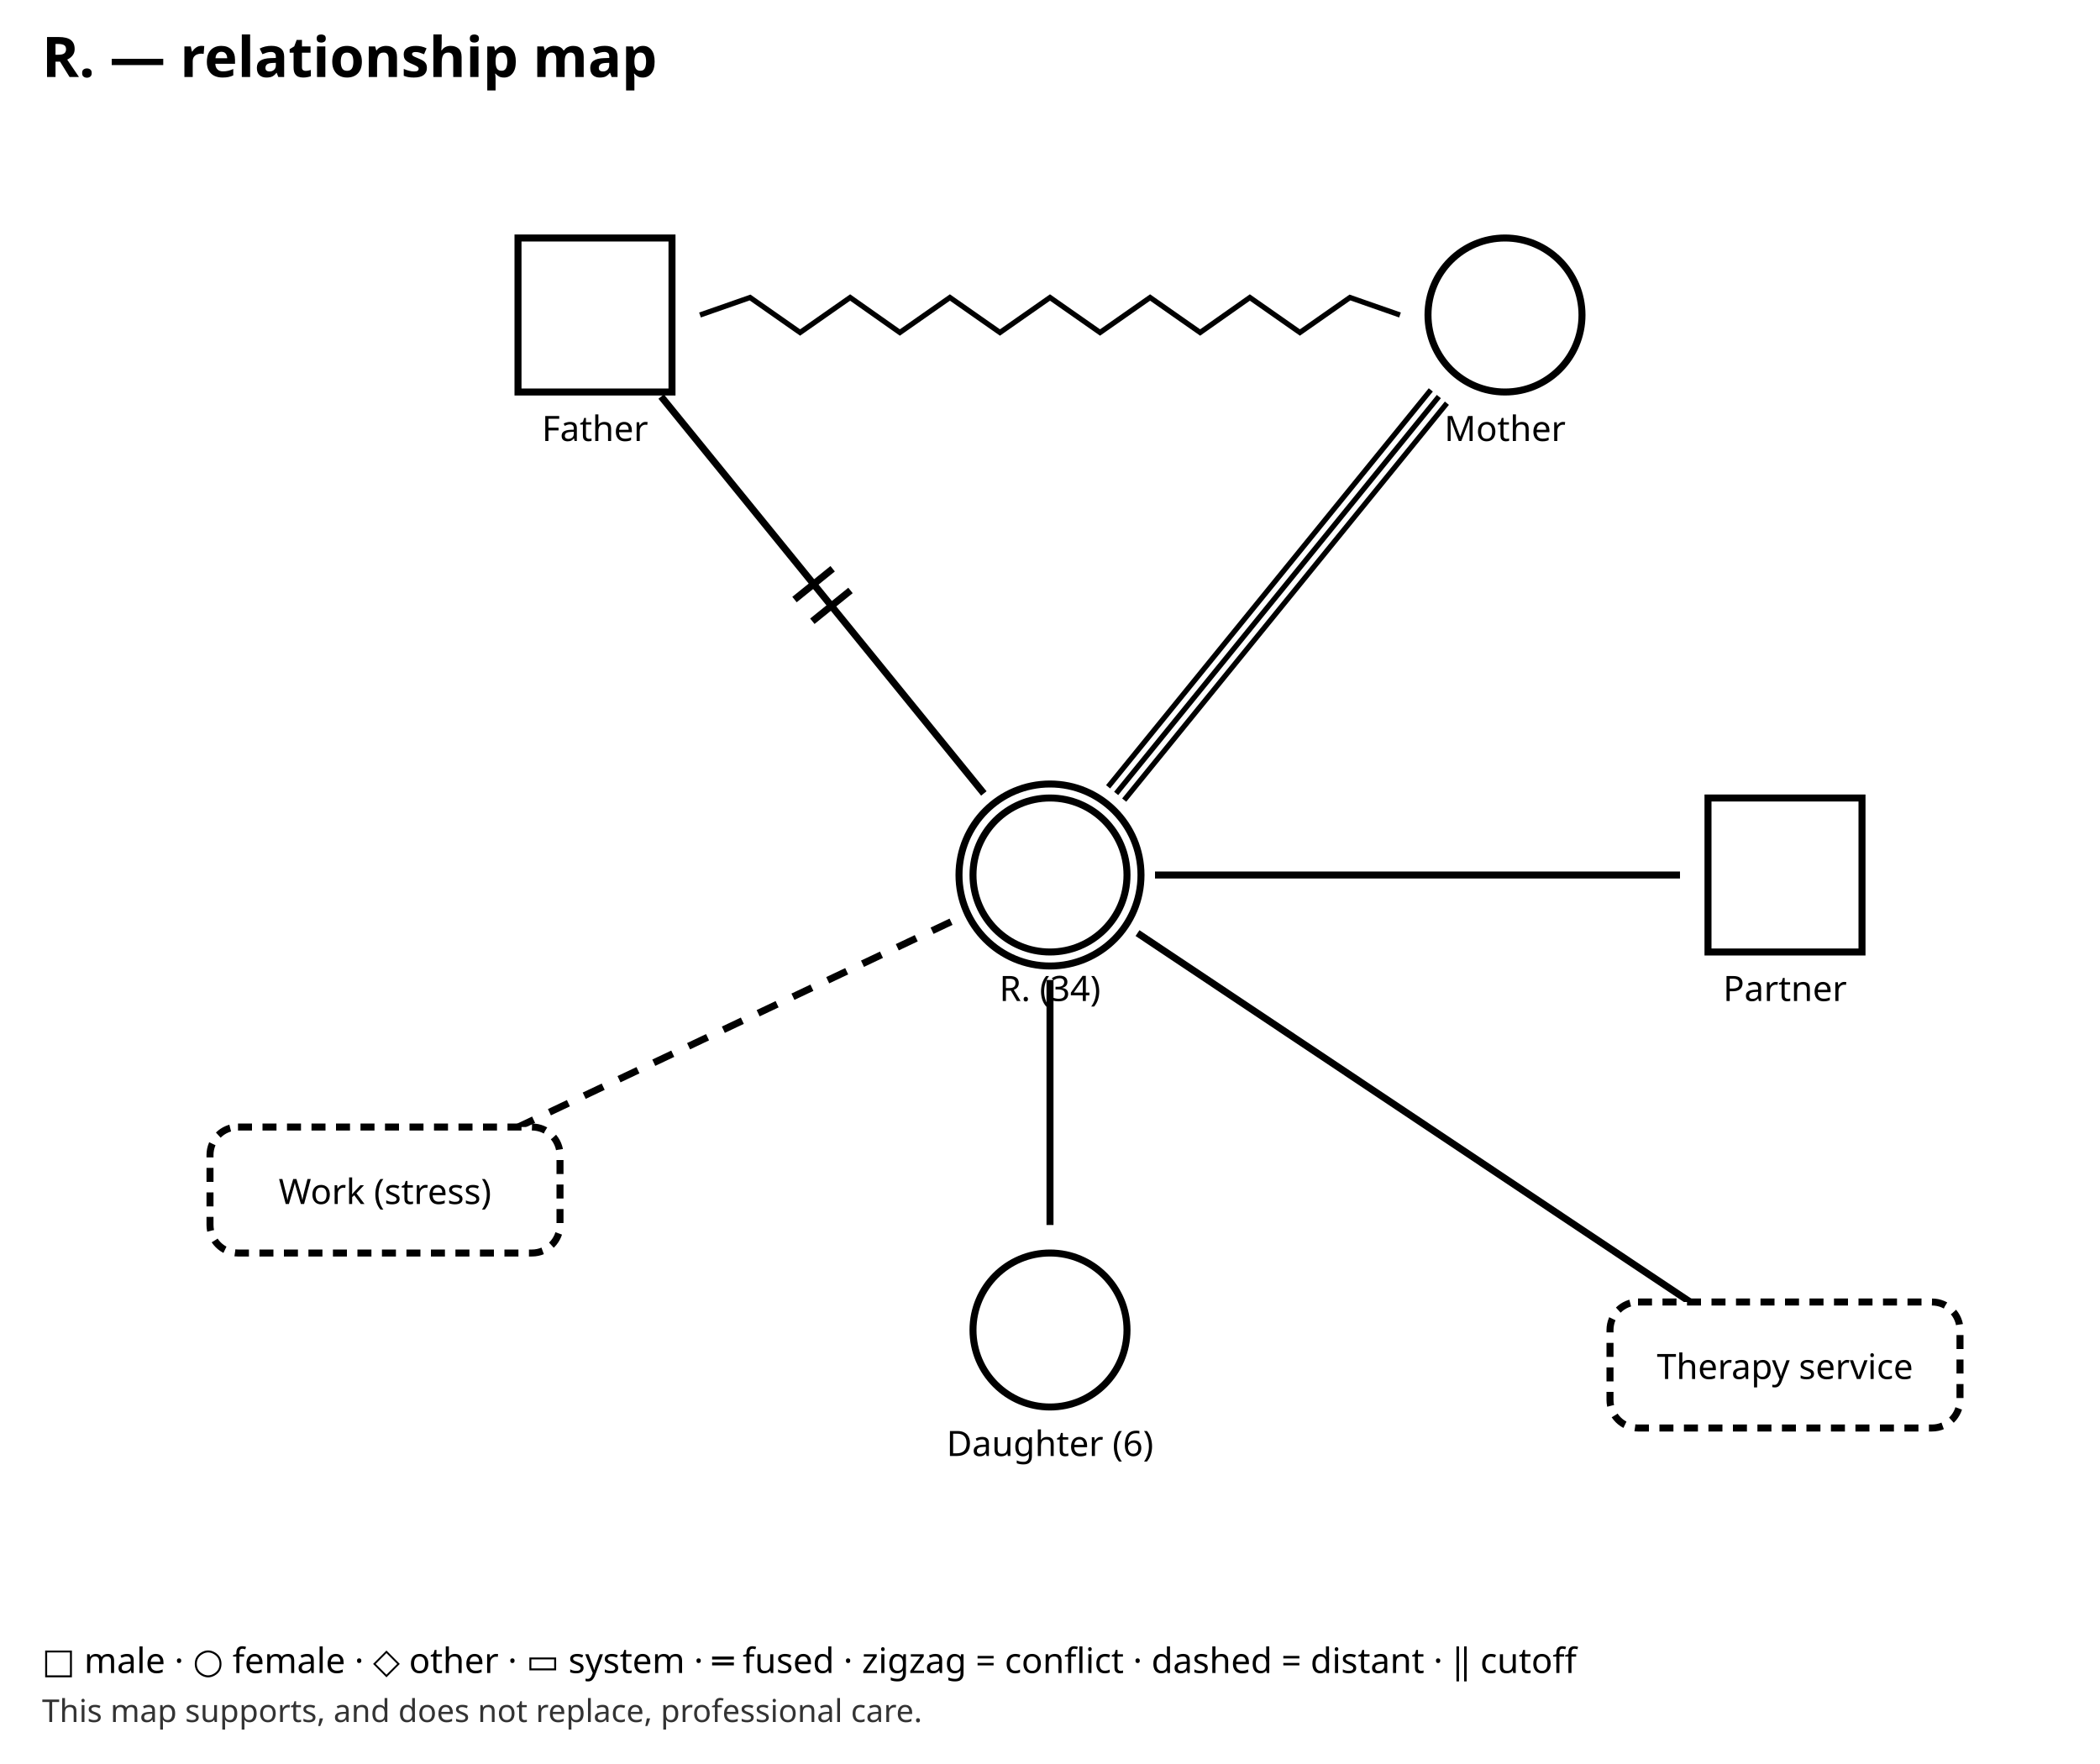
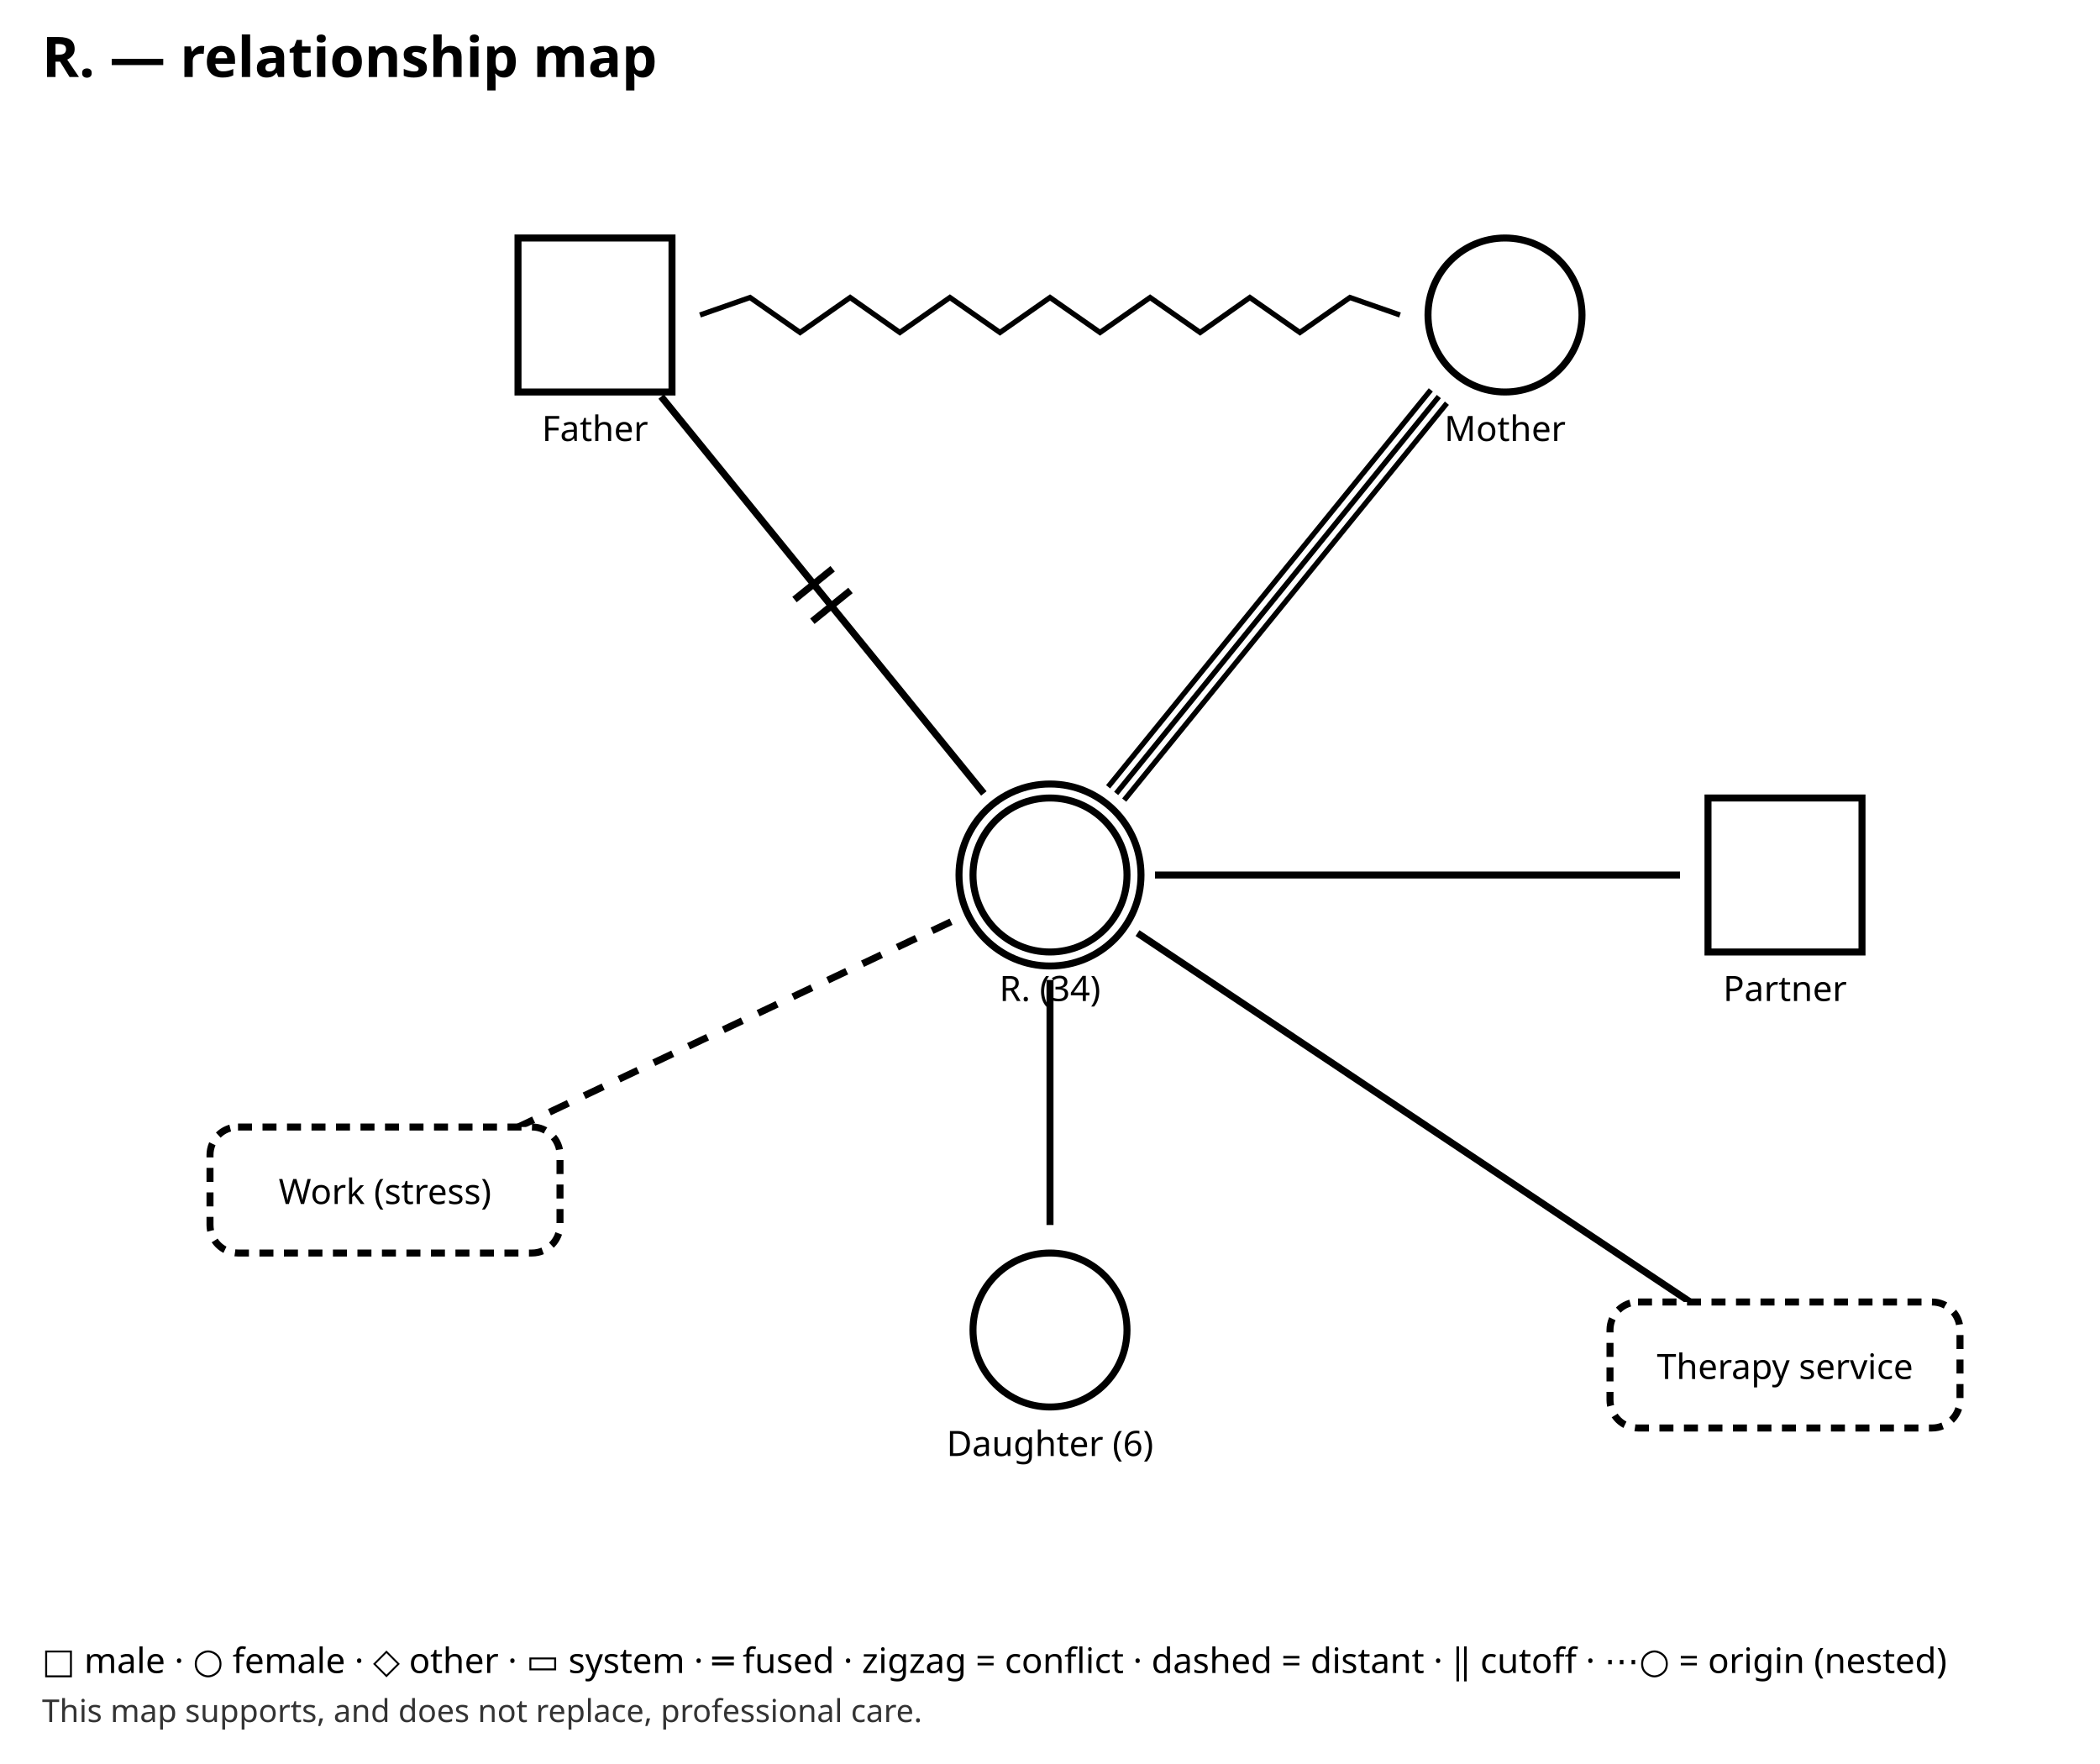
<svg xmlns="http://www.w3.org/2000/svg" viewBox="0 0 600 504" role="img" aria-label="Relational field: R. — relationship map. People &amp; systems: Father, Mother, R. (34), Partner, Daughter (6), Work (stress), Therapy service. Relationships: Father (conflict) Mother; R. (34) (cutoff) Father; R. (34) (fused) Mother; R. (34) (close) Partner; R. (34) (close) Daughter (6); Work (stress) (distant) R. (34); Therapy service (close) R. (34).">
  <rect x="0" y="0" width="600" height="504" fill="#fff" />
  <text x="12" y="22" font-family="sans-serif" font-size="16" font-weight="700">R. — relationship map</text>
  <path d="M 200,90 L 214.3,85 L 228.6,95 L 242.9,85 L 257.1,95 L 271.4,85 L 285.7,95 L 300,85 L 314.3,95 L 328.6,85 L 342.9,95 L 357.1,85 L 371.4,95 L 385.7,85 L 400,90" fill="none" stroke="#000" stroke-width="1.5" />
  <line x1="281.1" y1="226.7" x2="188.9" y2="113.3" stroke="#000" stroke-width="2" />
  <line x1="232.1" y1="177.5" x2="243" y2="168.7" stroke="#000" stroke-width="2" />
  <line x1="227" y1="171.3" x2="237.9" y2="162.5" stroke="#000" stroke-width="2" />
  <line x1="316.6" y1="224.8" x2="408.8" y2="111.4" stroke="#000" stroke-width="1.5" />
  <line x1="318.9" y1="226.7" x2="411.1" y2="113.3" stroke="#000" stroke-width="1.5" />
  <line x1="321.2" y1="228.6" x2="413.4" y2="115.2" stroke="#000" stroke-width="1.5" />
  <line x1="330" y1="250" x2="480" y2="250" stroke="#000" stroke-width="2" />
  <line x1="300" y1="280" x2="300" y2="350" stroke="#000" stroke-width="2" />
  <line x1="137.1" y1="327.2" x2="272.9" y2="262.8" stroke="#000" stroke-width="2" stroke-dasharray="6 5" />
  <line x1="485" y1="373.4" x2="325" y2="266.6" stroke="#000" stroke-width="2" />
  <rect x="148" y="68" width="44" height="44" fill="#fff" stroke="#000" stroke-width="2" />
  <text x="170" y="126" text-anchor="middle" font-family="sans-serif" font-size="10">Father</text>
  <circle cx="430" cy="90" r="22" fill="#fff" stroke="#000" stroke-width="2" />
  <text x="430" y="126" text-anchor="middle" font-family="sans-serif" font-size="10">Mother</text>
  <circle cx="300" cy="250" r="22" fill="#fff" stroke="#000" stroke-width="2" />
  <circle cx="300" cy="250" r="26" fill="none" stroke="#000" stroke-width="2" />
  <text x="300" y="286" text-anchor="middle" font-family="sans-serif" font-size="10">R. (34)</text>
  <rect x="488" y="228" width="44" height="44" fill="#fff" stroke="#000" stroke-width="2" />
  <text x="510" y="286" text-anchor="middle" font-family="sans-serif" font-size="10">Partner</text>
  <circle cx="300" cy="380" r="22" fill="#fff" stroke="#000" stroke-width="2" />
  <text x="300" y="416" text-anchor="middle" font-family="sans-serif" font-size="10">Daughter (6)</text>
  <rect x="60" y="322" width="100" height="36" rx="8" ry="8" fill="#fff" stroke="#000" stroke-width="2" stroke-dasharray="4 3" />
  <text x="110" y="344" text-anchor="middle" font-family="sans-serif" font-size="10">Work (stress)</text>
  <rect x="460" y="372" width="100" height="36" rx="8" ry="8" fill="#fff" stroke="#000" stroke-width="2" stroke-dasharray="4 3" />
  <text x="510" y="394" text-anchor="middle" font-family="sans-serif" font-size="10">Therapy service</text>
-   <text x="12" y="478" font-family="sans-serif" font-size="10">□ male · ○ female · ◇ other · ▭ system · ═ fused · zigzag = conflict · dashed = distant · ‖ cutoff</text>
+   <text x="12" y="478" font-family="sans-serif" font-size="10">□ male · ○ female · ◇ other · ▭ system · ═ fused · zigzag = conflict · dashed = distant · ‖ cutoff · ⋯○ = origin (nested)</text>
  <text x="12" y="492" font-family="sans-serif" font-size="9" fill="#333">This map supports, and does not replace, professional care.</text>
</svg>
